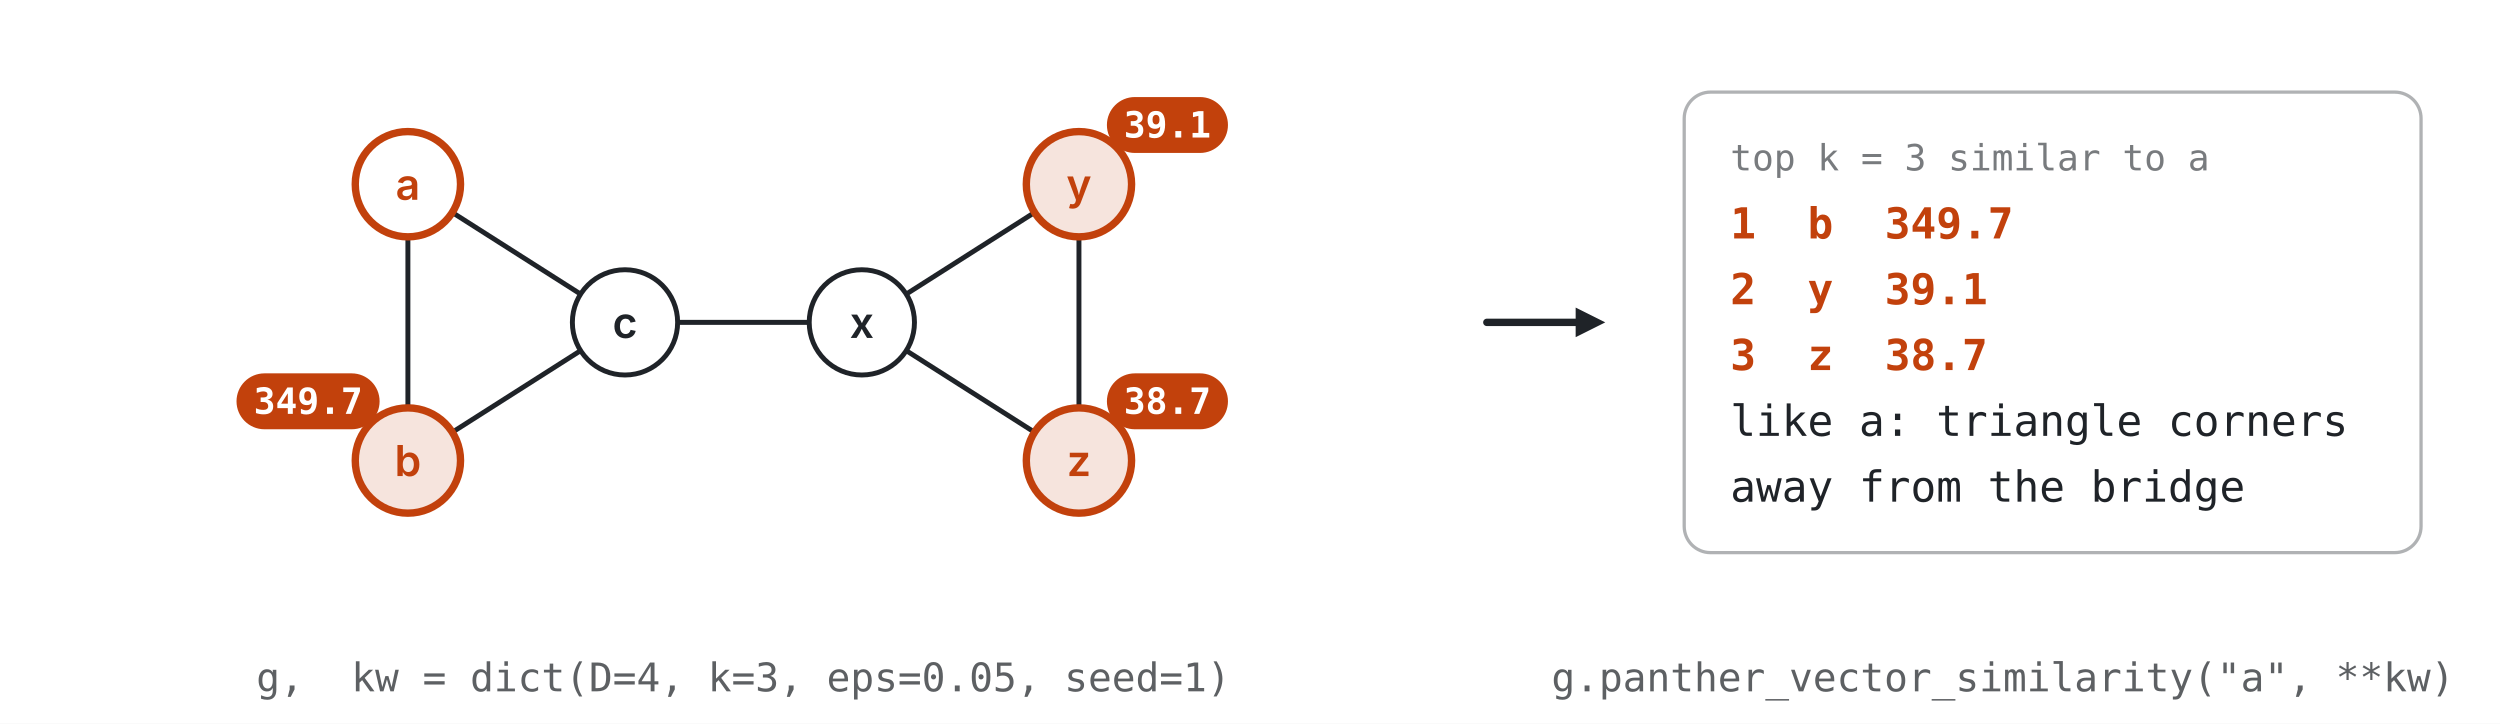
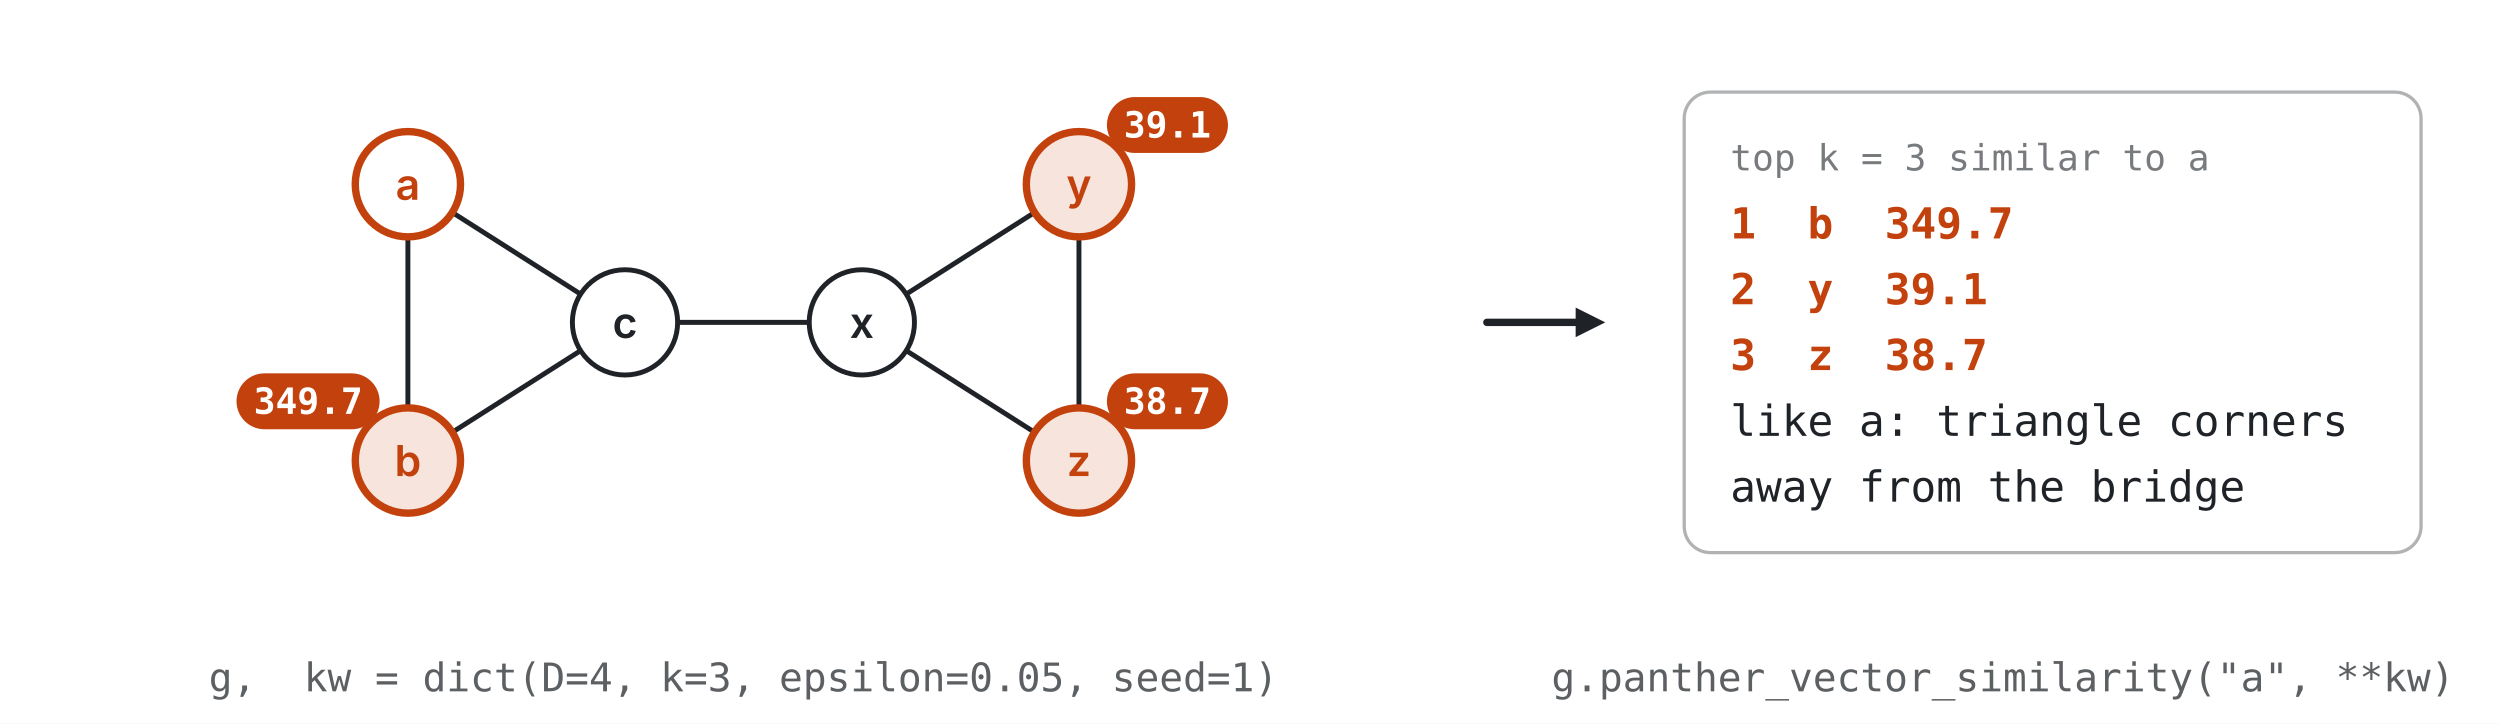
<svg xmlns="http://www.w3.org/2000/svg" viewBox="0 0 760 220" width="760" height="220" role="img" xml:space="preserve">
  <rect width="760" height="220" fill="#ffffff" />
  <rect x="512.0" y="28.0" width="224.0" height="140.0" rx="8" fill="#ffffff" stroke="#1f2328" stroke-opacity="0.35" stroke-width="1" />
  <line x1="452.0" y1="98.0" x2="480.0" y2="98.0" stroke="#1f2328" stroke-opacity="1.0" stroke-width="2.25" stroke-linecap="round" />
  <polygon points="488.0,98.0 479.0,102.5 479.0,93.5" fill="#1f2328" fill-opacity="1.0" />
  <path d="M 124.00 72.00 L 124.00 124.00" fill="none" stroke="#1f2328" stroke-opacity="1" stroke-width="1.5" stroke-linecap="round" />
  <path d="M 137.50 131.41 L 176.50 106.59" fill="none" stroke="#1f2328" stroke-opacity="1" stroke-width="1.5" stroke-linecap="round" />
  <path d="M 176.50 89.41 L 137.50 64.59" fill="none" stroke="#1f2328" stroke-opacity="1" stroke-width="1.5" stroke-linecap="round" />
  <path d="M 206.00 98.00 L 246.00 98.00" fill="none" stroke="#1f2328" stroke-opacity="1" stroke-width="1.5" stroke-linecap="round" />
  <path d="M 275.50 89.41 L 314.50 64.59" fill="none" stroke="#1f2328" stroke-opacity="1" stroke-width="1.5" stroke-linecap="round" />
  <path d="M 328.00 72.00 L 328.00 124.00" fill="none" stroke="#1f2328" stroke-opacity="1" stroke-width="1.5" stroke-linecap="round" />
  <path d="M 314.50 131.41 L 275.50 106.59" fill="none" stroke="#1f2328" stroke-opacity="1" stroke-width="1.5" stroke-linecap="round" />
  <circle cx="124.0" cy="56.0" r="16" fill="#ffffff" stroke="#c2410c" stroke-opacity="1" stroke-width="2.25" />
  <text x="124.0" y="56.0" text-anchor="middle" dominant-baseline="central" font-family="ui-sans-serif, system-ui, -apple-system, 'Segoe UI', sans-serif" font-size="13" font-weight="600" fill="#c2410c" fill-opacity="1">a</text>
  <circle cx="124.0" cy="140.0" r="16" fill="#f6e4dd" stroke="#c2410c" stroke-opacity="1" stroke-width="2.25" />
  <text x="124.0" y="140.0" text-anchor="middle" dominant-baseline="central" font-family="ui-sans-serif, system-ui, -apple-system, 'Segoe UI', sans-serif" font-size="13" font-weight="600" fill="#c2410c" fill-opacity="1">b</text>
  <circle cx="190.0" cy="98.0" r="16" fill="#ffffff" stroke="#1f2328" stroke-opacity="1" stroke-width="1.5" />
  <text x="190.0" y="98.0" text-anchor="middle" dominant-baseline="central" font-family="ui-sans-serif, system-ui, -apple-system, 'Segoe UI', sans-serif" font-size="13" font-weight="600" fill="#1f2328" fill-opacity="1">c</text>
  <circle cx="262.0" cy="98.0" r="16" fill="#ffffff" stroke="#1f2328" stroke-opacity="1" stroke-width="1.5" />
  <text x="262.0" y="98.0" text-anchor="middle" dominant-baseline="central" font-family="ui-sans-serif, system-ui, -apple-system, 'Segoe UI', sans-serif" font-size="13" font-weight="600" fill="#1f2328" fill-opacity="1">x</text>
  <circle cx="328.0" cy="56.0" r="16" fill="#f6e4dd" stroke="#c2410c" stroke-opacity="1" stroke-width="2.25" />
  <text x="328.0" y="56.0" text-anchor="middle" dominant-baseline="central" font-family="ui-sans-serif, system-ui, -apple-system, 'Segoe UI', sans-serif" font-size="13" font-weight="600" fill="#c2410c" fill-opacity="1">y</text>
  <circle cx="328.0" cy="140.0" r="16" fill="#f6e4dd" stroke="#c2410c" stroke-opacity="1" stroke-width="2.25" />
  <text x="328.0" y="140.0" text-anchor="middle" dominant-baseline="central" font-family="ui-sans-serif, system-ui, -apple-system, 'Segoe UI', sans-serif" font-size="13" font-weight="600" fill="#c2410c" fill-opacity="1">z</text>
  <rect x="72.4" y="114.0" width="42.5" height="16.0" rx="8.0" fill="#c2410c" stroke="#c2410c" stroke-opacity="1" stroke-width="1" />
  <rect x="337.0" y="30.0" width="35.8" height="16.0" rx="8.0" fill="#c2410c" stroke="#c2410c" stroke-opacity="1" stroke-width="1" />
  <rect x="337.0" y="114.0" width="35.8" height="16.0" rx="8.0" fill="#c2410c" stroke="#c2410c" stroke-opacity="1" stroke-width="1" />
-   <text x="226.0" y="206.0" text-anchor="middle" dominant-baseline="central" font-family="ui-monospace, SFMono-Regular, Menlo, Consolas, monospace" font-size="12" font-weight="400" fill="#1f2328" fill-opacity="0.72">g,  kw = dict(D=4, k=3, eps=0.05, seed=1)</text>
+   <text x="226.0" y="206.0" text-anchor="middle" dominant-baseline="central" font-family="ui-monospace, SFMono-Regular, Menlo, Consolas, monospace" font-size="12" font-weight="400" fill="#1f2328" fill-opacity="0.72">g,  kw = dict(D=4, k=3, epsilon=0.05, seed=1)</text>
  <text x="608.9" y="206.0" text-anchor="middle" dominant-baseline="central" font-family="ui-monospace, SFMono-Regular, Menlo, Consolas, monospace" font-size="12" font-weight="400" fill="#1f2328" fill-opacity="0.72">g.panther_vector_similarity("a", **kw)</text>
  <text x="93.7" y="122.0" text-anchor="middle" dominant-baseline="central" font-family="ui-monospace, SFMono-Regular, Menlo, Consolas, monospace" font-size="11" font-weight="600" fill="#ffffff" fill-opacity="1.0">349.7</text>
  <text x="354.9" y="38.0" text-anchor="middle" dominant-baseline="central" font-family="ui-monospace, SFMono-Regular, Menlo, Consolas, monospace" font-size="11" font-weight="600" fill="#ffffff" fill-opacity="1.0">39.1</text>
  <text x="354.9" y="122.0" text-anchor="middle" dominant-baseline="central" font-family="ui-monospace, SFMono-Regular, Menlo, Consolas, monospace" font-size="11" font-weight="600" fill="#ffffff" fill-opacity="1.0">38.7</text>
  <text x="526.0" y="48.0" text-anchor="start" dominant-baseline="central" font-family="ui-monospace, SFMono-Regular, Menlo, Consolas, monospace" font-size="11" font-weight="400" fill="#1f2328" fill-opacity="0.6">top k = 3 similar to a</text>
  <text x="526.0" y="68.0" text-anchor="start" dominant-baseline="central" font-family="ui-monospace, SFMono-Regular, Menlo, Consolas, monospace" font-size="13" font-weight="600" fill="#c2410c" fill-opacity="1.0">1  b  349.7</text>
  <text x="526.0" y="88.0" text-anchor="start" dominant-baseline="central" font-family="ui-monospace, SFMono-Regular, Menlo, Consolas, monospace" font-size="13" font-weight="600" fill="#c2410c" fill-opacity="1.0">2  y  39.1</text>
  <text x="526.0" y="108.0" text-anchor="start" dominant-baseline="central" font-family="ui-monospace, SFMono-Regular, Menlo, Consolas, monospace" font-size="13" font-weight="600" fill="#c2410c" fill-opacity="1.0">3  z  38.7</text>
  <text x="526.0" y="128.0" text-anchor="start" dominant-baseline="central" font-family="ui-monospace, SFMono-Regular, Menlo, Consolas, monospace" font-size="13" font-weight="400" fill="#1f2328" fill-opacity="1.0">like a: triangle corners</text>
  <text x="526.0" y="148.0" text-anchor="start" dominant-baseline="central" font-family="ui-monospace, SFMono-Regular, Menlo, Consolas, monospace" font-size="13" font-weight="400" fill="#1f2328" fill-opacity="1.0">away from the bridge</text>
</svg>
